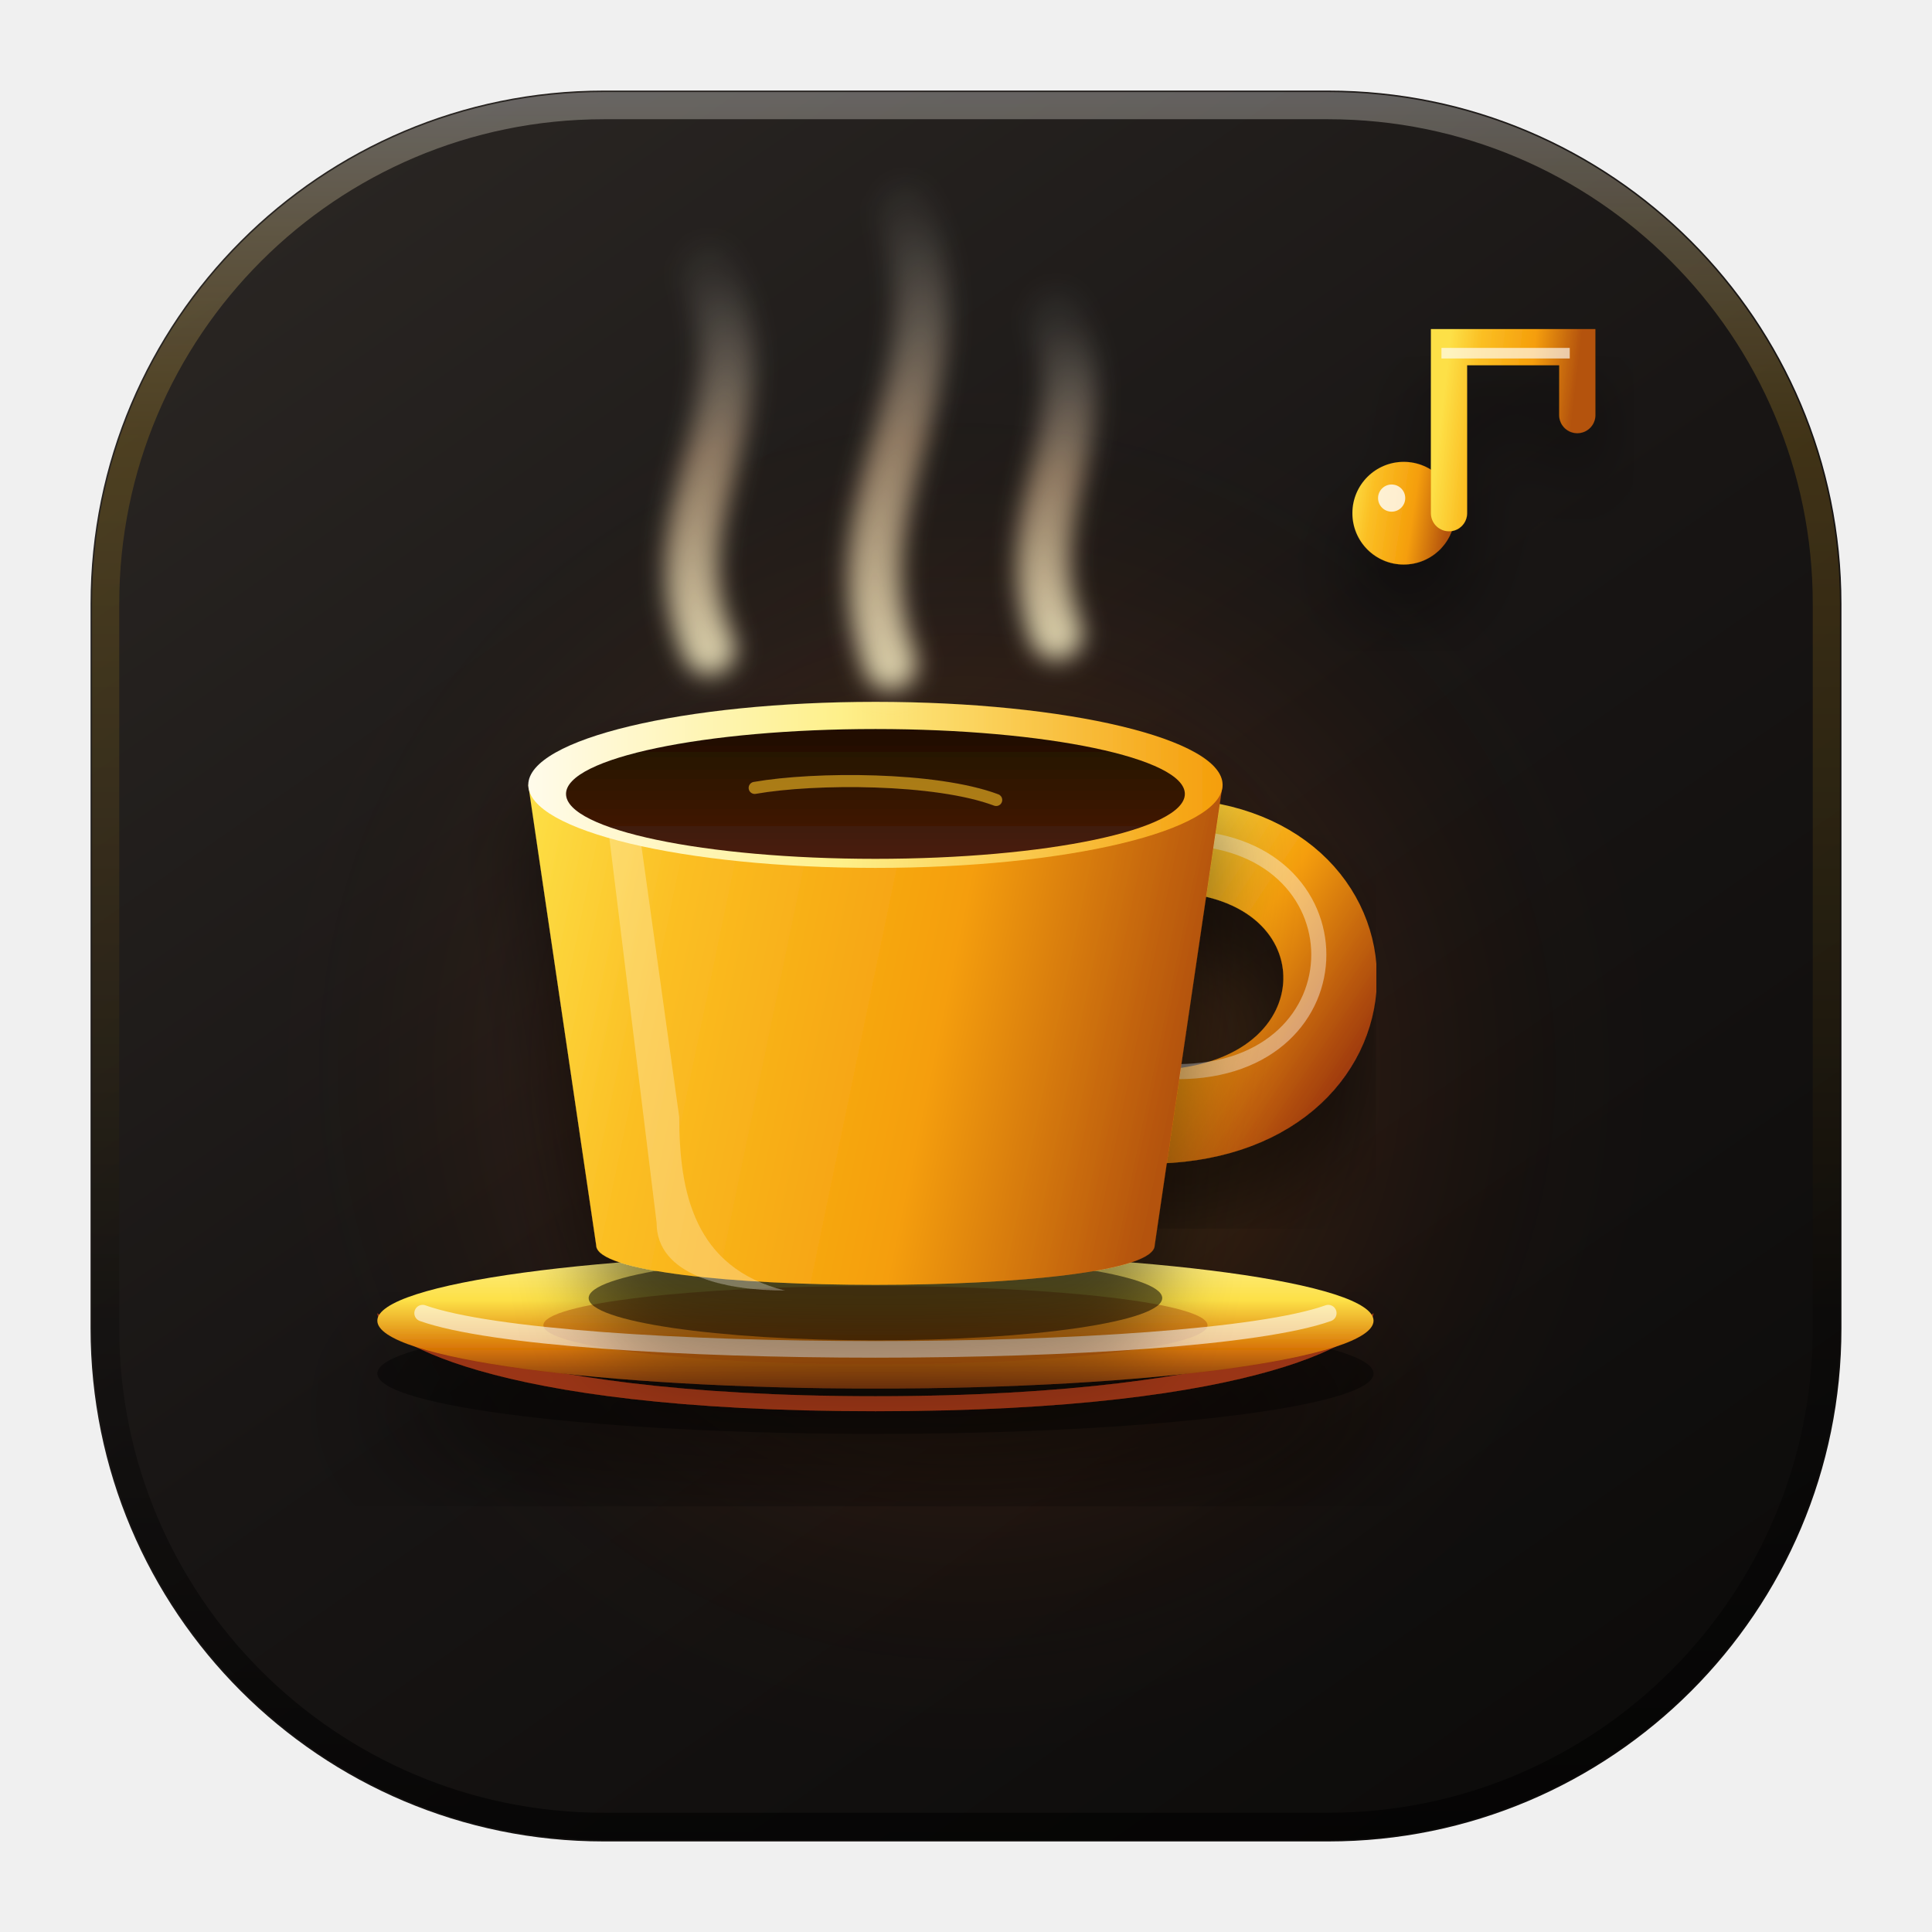
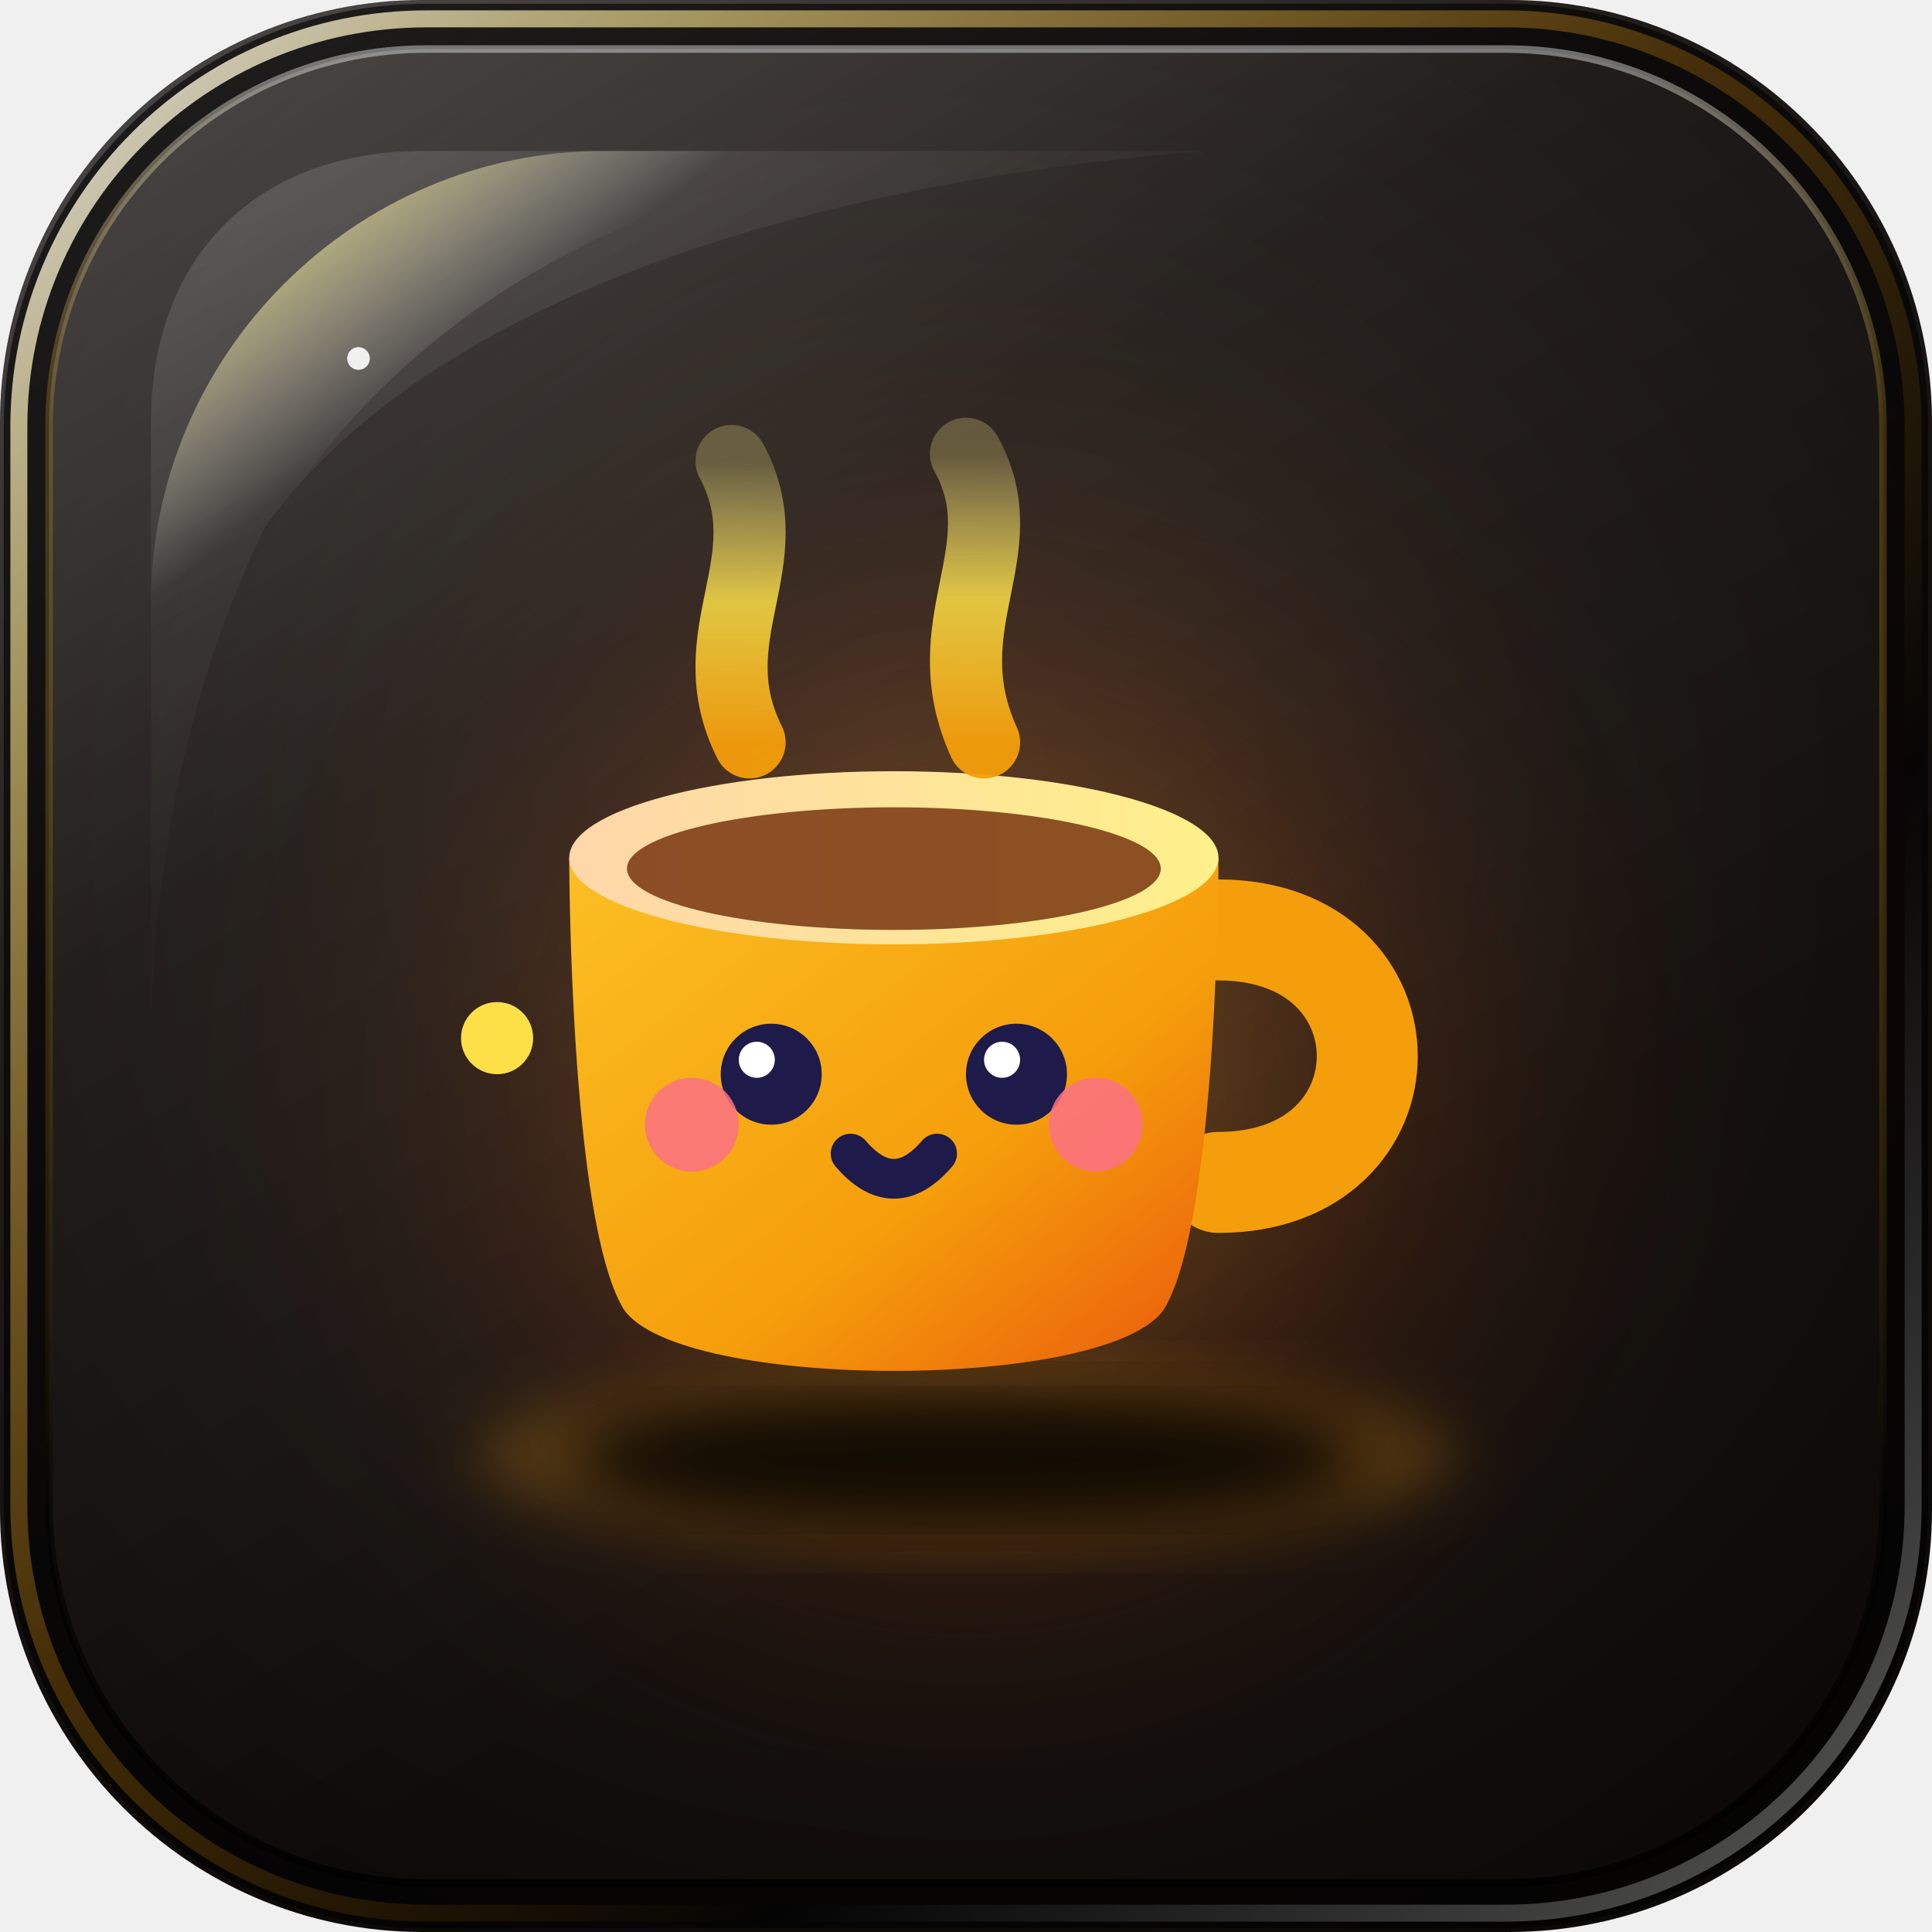
- <svg xmlns="http://www.w3.org/2000/svg" viewBox="0 0 128 128" width="128" height="128">
+ <svg xmlns="http://www.w3.org/2000/svg" width="512" height="512" viewBox="0 0 512 512">
  <defs>
-     <filter id="saucerShadow" x="-20%" y="-20%" width="140%" height="160%">
-       <feDropShadow dx="0" dy="5" stdDeviation="4" flood-color="#000000" flood-opacity="0.5" />
+     <radialGradient id="deepEspresso" cx="48%" cy="42%" r="70%">
+       <stop offset="0%" stop-color="#2a2019" />
+       <stop offset="50%" stop-color="#181310" />
+       <stop offset="100%" stop-color="#0a0807" />
+     </radialGradient>
+     <radialGradient id="warmAmber" cx="50%" cy="56%" r="42%">
+       <stop offset="0%" stop-color="#fbbf24" stop-opacity="0.38" />
+       <stop offset="55%" stop-color="#ea580c" stop-opacity="0.1" />
+       <stop offset="100%" stop-color="#181310" stop-opacity="0" />
+     </radialGradient>
+     <linearGradient id="glassPrism" x1="0%" y1="0%" x2="100%" y2="100%">
+       <stop offset="0%" stop-color="#ffffff" stop-opacity="0.85" />
+       <stop offset="18%" stop-color="#fde68a" stop-opacity="0.6" />
+       <stop offset="45%" stop-color="#f59e0b" stop-opacity="0.25" />
+       <stop offset="70%" stop-color="#000000" stop-opacity="0.3" />
+       <stop offset="100%" stop-color="#ffffff" stop-opacity="0.35" />
+     </linearGradient>
+     <linearGradient id="topGlassReflect" x1="20%" y1="0%" x2="80%" y2="100%">
+       <stop offset="0%" stop-color="#ffffff" stop-opacity="0.22" />
+       <stop offset="30%" stop-color="#ffffff" stop-opacity="0.06" />
+       <stop offset="70%" stop-color="#ffffff" stop-opacity="0" />
+     </linearGradient>
+     <linearGradient id="liquidArc" x1="0%" y1="0%" x2="50%" y2="50%">
+       <stop offset="0%" stop-color="#ffffff" stop-opacity="0.9" />
+       <stop offset="25%" stop-color="#fef08a" stop-opacity="0.7" />
+       <stop offset="70%" stop-color="#ffffff" stop-opacity="0" />
+     </linearGradient>
+     <linearGradient id="innerRimGlow" x1="0%" y1="0%" x2="0%" y2="100%">
+       <stop offset="0%" stop-color="#ffffff" stop-opacity="0.4" />
+       <stop offset="20%" stop-color="#fbbf24" stop-opacity="0.2" />
+       <stop offset="80%" stop-color="#000000" stop-opacity="0.5" />
+       <stop offset="100%" stop-color="#000000" stop-opacity="0.8" />
+     </linearGradient>
+     <filter id="pedestalBlur" x="-20%" y="-20%" width="140%" height="140%">
+       <feGaussianBlur stdDeviation="8" />
    </filter>
-     <filter id="cupDropShadow" x="-25%" y="-20%" width="150%" height="160%">
-       <feDropShadow dx="0" dy="3.5" stdDeviation="2.5" flood-color="#000000" flood-opacity="0.45" />
-     </filter>
-     <filter id="steamSoftBlur" x="-30%" y="-30%" width="160%" height="160%">
-       <feGaussianBlur stdDeviation="0.8" />
-     </filter>
-     <linearGradient id="bgGrad" x1="15%" y1="0%" x2="85%" y2="100%">
-       <stop offset="0%" stop-color="#2a2623" />
-       <stop offset="50%" stop-color="#181514" />
-       <stop offset="100%" stop-color="#0c0b0a" />
+     <linearGradient id="cupBodyGrad" x1="0%" y1="0%" x2="100%" y2="100%">
+       <stop offset="0%" stop-color="#fbbf24" />
+       <stop offset="60%" stop-color="#f59e0b" />
+       <stop offset="100%" stop-color="#ea580c" />
    </linearGradient>
-     <linearGradient id="bevelRim" x1="0%" y1="0%" x2="0%" y2="100%">
-       <stop offset="0%" stop-color="#ffffff" stop-opacity="0.3" />
-       <stop offset="20%" stop-color="#fbbf24" stop-opacity="0.18" />
-       <stop offset="70%" stop-color="#000000" stop-opacity="0.2" />
-       <stop offset="100%" stop-color="#000000" stop-opacity="0.6" />
+     <linearGradient id="steamWarm" x1="0%" y1="100%" x2="0%" y2="0%">
+       <stop offset="0%" stop-color="#f59e0b" stop-opacity="0.95" />
+       <stop offset="50%" stop-color="#fde047" stop-opacity="0.85" />
+       <stop offset="100%" stop-color="#fef08a" stop-opacity="0.25" />
    </linearGradient>
-     <radialGradient id="backlight" cx="50%" cy="56%" r="42%">
-       <stop offset="0%" stop-color="#f59e0b" stop-opacity="0.24" />
-       <stop offset="60%" stop-color="#ea580c" stop-opacity="0.06" />
-       <stop offset="100%" stop-color="#000000" stop-opacity="0" />
-     </radialGradient>
-     <linearGradient id="cupBody3D" x1="0%" y1="0%" x2="100%" y2="15%">
-       <stop offset="0%" stop-color="#fde047" />
-       <stop offset="24%" stop-color="#fbbf24" />
-       <stop offset="65%" stop-color="#f59e0b" />
-       <stop offset="100%" stop-color="#b45309" />
-     </linearGradient>
-     <linearGradient id="cupRim3D" x1="0%" y1="0%" x2="100%" y2="0%">
-       <stop offset="0%" stop-color="#fffbeb" />
-       <stop offset="45%" stop-color="#fef08a" />
-       <stop offset="100%" stop-color="#f59e0b" />
-     </linearGradient>
-     <linearGradient id="coffeeSurface" x1="0%" y1="0%" x2="0%" y2="100%">
-       <stop offset="0%" stop-color="#1f0f05" />
-       <stop offset="100%" stop-color="#4a1d07" />
-     </linearGradient>
-     <linearGradient id="handleGrad" x1="0%" y1="0%" x2="100%" y2="100%">
-       <stop offset="0%" stop-color="#fde047" />
-       <stop offset="45%" stop-color="#f59e0b" />
-       <stop offset="100%" stop-color="#9a3412" />
-     </linearGradient>
-     <linearGradient id="saucerTopGrad" x1="0%" y1="0%" x2="0%" y2="100%">
-       <stop offset="0%" stop-color="#fef08a" />
-       <stop offset="35%" stop-color="#fde047" />
-       <stop offset="70%" stop-color="#d97706" />
-       <stop offset="100%" stop-color="#78350f" />
-     </linearGradient>
-     <linearGradient id="steamSoft" x1="0%" y1="100%" x2="0%" y2="0%">
-       <stop offset="0%" stop-color="#fef3c7" stop-opacity="0.8" />
-       <stop offset="50%" stop-color="#fed7aa" stop-opacity="0.5" />
-       <stop offset="100%" stop-color="#fffbeb" stop-opacity="0.05" />
+     <linearGradient id="cupRimGrad" x1="0%" y1="0%" x2="100%" y2="0%">
+       <stop offset="0%" stop-color="#fed7aa" />
+       <stop offset="100%" stop-color="#fef08a" />
    </linearGradient>
  </defs>
-   <rect x="6" y="6" width="116" height="116" rx="34" fill="url(#bgGrad)" />
-   <rect x="6" y="6" width="116" height="116" rx="34" fill="url(#backlight)" />
-   <rect x="7" y="7" width="114" height="114" rx="33" fill="none" stroke="url(#bevelRim)" stroke-width="1.8" />
-   <g filter="url(#saucerShadow)">
-     <ellipse cx="58" cy="91" rx="33" ry="4" fill="#000000" opacity="0.4" />
-     <path d="M 25 87 C 25 87, 32 92.5, 58 92.5 C 84 92.5, 91 87, 91 87 C 91 88.5, 84 93.5, 58 93.5 C 32 93.5, 25 88.5, 25 87 Z" fill="#9a3412" />
-     <ellipse cx="58" cy="87.5" rx="33" ry="4.5" fill="url(#saucerTopGrad)" />
-     <ellipse cx="58" cy="87.8" rx="22" ry="2.6" fill="#b45309" opacity="0.45" />
-     <path d="M 28 87 C 37 90.2, 79 90.2, 88 87" fill="none" stroke="#ffffff" stroke-width="1.1" stroke-linecap="round" opacity="0.6" />
-   </g>
-   <g filter="url(#cupDropShadow)">
-     <path d="M 77 56 C 92 56, 92 74, 76 74" fill="none" stroke="url(#handleGrad)" stroke-width="6.2" stroke-linecap="round" />
-     <path d="M 78 55.5 C 90.5 55.5, 90.5 71, 78 71" fill="none" stroke="#ffffff" stroke-width="1" stroke-linecap="round" opacity="0.4" />
-   </g>
-   <g filter="url(#cupDropShadow)">
-     <ellipse cx="58" cy="86" rx="19" ry="2.8" fill="#000000" opacity="0.5" />
-     <path d="M 35 52 H 81 L 76.5 82.5 C 76.5 86, 39.5 86, 39.5 82.5 Z" fill="url(#cupBody3D)" />
-     <path d="M 40 52.5 L 43.5 81 C 43.5 84.5, 48 85.5, 52 85.5 C 46 84, 45 79, 45 74 L 42 52.5 Z" fill="#ffffff" opacity="0.26" />
-     <ellipse cx="58" cy="52" rx="23" ry="5.5" fill="url(#cupRim3D)" />
-     <ellipse cx="58" cy="52.6" rx="20.5" ry="4.3" fill="url(#coffeeSurface)" />
-     <path d="M 50 52.2 C 54 51.5, 62 51.5, 66 53" fill="none" stroke="#fbbf24" stroke-width="0.8" stroke-linecap="round" opacity="0.6" />
-   </g>
-   <g filter="url(#steamSoftBlur)">
-     <path d="M 47 43 C 43 34, 51 28, 47 18" fill="none" stroke="url(#steamSoft)" stroke-width="3.5" stroke-linecap="round" />
-     <path d="M 59 44 C 55 33, 64 26, 60 14" fill="none" stroke="url(#steamSoft)" stroke-width="3.5" stroke-linecap="round" />
-     <path d="M 70 42 C 67 34, 73 29, 70 21" fill="none" stroke="url(#steamSoft)" stroke-width="3.5" stroke-linecap="round" />
-   </g>
-   <g filter="url(#cupDropShadow)">
-     <circle cx="93" cy="34" r="3.4" fill="url(#cupBody3D)" />
-     <circle cx="92.2" cy="33" r="0.9" fill="#ffffff" opacity="0.8" />
-     <path d="M 96 34 V 23 H 104.5 V 27.5" fill="none" stroke="url(#cupBody3D)" stroke-width="2.4" stroke-linecap="round" />
-     <path d="M 95.5 23.4 H 104" stroke="#ffffff" stroke-width="0.7" opacity="0.65" />
+   <rect width="512" height="512" rx="112" fill="url(#deepEspresso)" />
+   <rect width="512" height="512" rx="112" fill="url(#warmAmber)" />
+   <rect width="512" height="512" rx="112" fill="url(#topGlassReflect)" />
+   <ellipse cx="256" cy="386" rx="130" ry="22" fill="#f59e0b" opacity="0.25" filter="url(#pedestalBlur)" />
+   <ellipse cx="256" cy="387" rx="100" ry="14" fill="#000000" opacity="0.55" filter="url(#pedestalBlur)" />
+   <rect x="7" y="7" width="498" height="498" rx="106" fill="none" stroke="#000000" stroke-width="12" opacity="0.6" />
+   <rect x="5" y="5" width="502" height="502" rx="108" fill="none" stroke="url(#glassPrism)" stroke-width="4.5" />
+   <rect x="13" y="13" width="486" height="486" rx="100" fill="none" stroke="url(#innerRimGlow)" stroke-width="2" />
+   <path d="M 40 112 C 40 68, 68 40, 112 40 L 320 40 C 240 46, 120 70, 70 140 C 46 190, 40 240, 40 280 Z" fill="url(#topGlassReflect)" opacity="0.6" />
+   <path d="M 40 160 C 40 94, 94 40, 160 40 L 260 40 C 170 42, 70 90, 44 210 Z" fill="url(#liquidArc)" />
+   <circle cx="95" cy="95" r="3" fill="#ffffff" opacity="0.9" />
+   <ellipse cx="256" cy="386" rx="105" ry="18" fill="#000000" opacity="0.6" filter="url(#pedestalBlur)" />
+   <g transform="translate(93.5, 93.5) scale(9.5588)">
+     <g transform="translate(1, 1)">
+       <path d="M 23 15 C 28.5 15, 28.5 22, 23 22" fill="none" stroke="#f59e0b" stroke-width="2.8" stroke-linecap="round" />
+       <path d="M 5 13 H 23 C 23 13, 23 23, 21.5 25.5 C 20 27.8, 8 27.8, 6.5 25.5 C 5 23, 5 13, 5 13 Z" fill="url(#cupBodyGrad)" />
+       <ellipse cx="14" cy="13" rx="9" ry="2.4" fill="url(#cupRimGrad)" />
+       <ellipse cx="14" cy="13.3" rx="7.4" ry="1.7" fill="#78350f" opacity="0.85" />
+       <circle cx="10.6" cy="19" r="1.4" fill="#1e1b4b" />
+       <circle cx="10.2" cy="18.6" r="0.5" fill="#ffffff" />
+       <circle cx="17.4" cy="19" r="1.4" fill="#1e1b4b" />
+       <circle cx="17" cy="18.6" r="0.5" fill="#ffffff" />
+       <path d="M 12.8 21.2 Q 14 22.6 15.2 21.2" fill="none" stroke="#1e1b4b" stroke-width="1.1" stroke-linecap="round" />
+       <circle cx="8.4" cy="20.4" r="1.3" fill="#fb7185" opacity="0.85" />
+       <circle cx="19.6" cy="20.4" r="1.3" fill="#fb7185" opacity="0.85" />
+       <path d="M 10 9.8 C 8.5 6.8, 11 4.8, 9.5 2" fill="none" stroke="url(#steamWarm)" stroke-width="2" stroke-linecap="round" />
+       <path d="M 16.5 9.8 C 15 6.5, 17.5 4.5, 16 1.8" fill="none" stroke="url(#steamWarm)" stroke-width="2" stroke-linecap="round" />
+       <circle cx="3" cy="18" r="1" fill="#fde047" />
+     </g>
  </g>
</svg>
